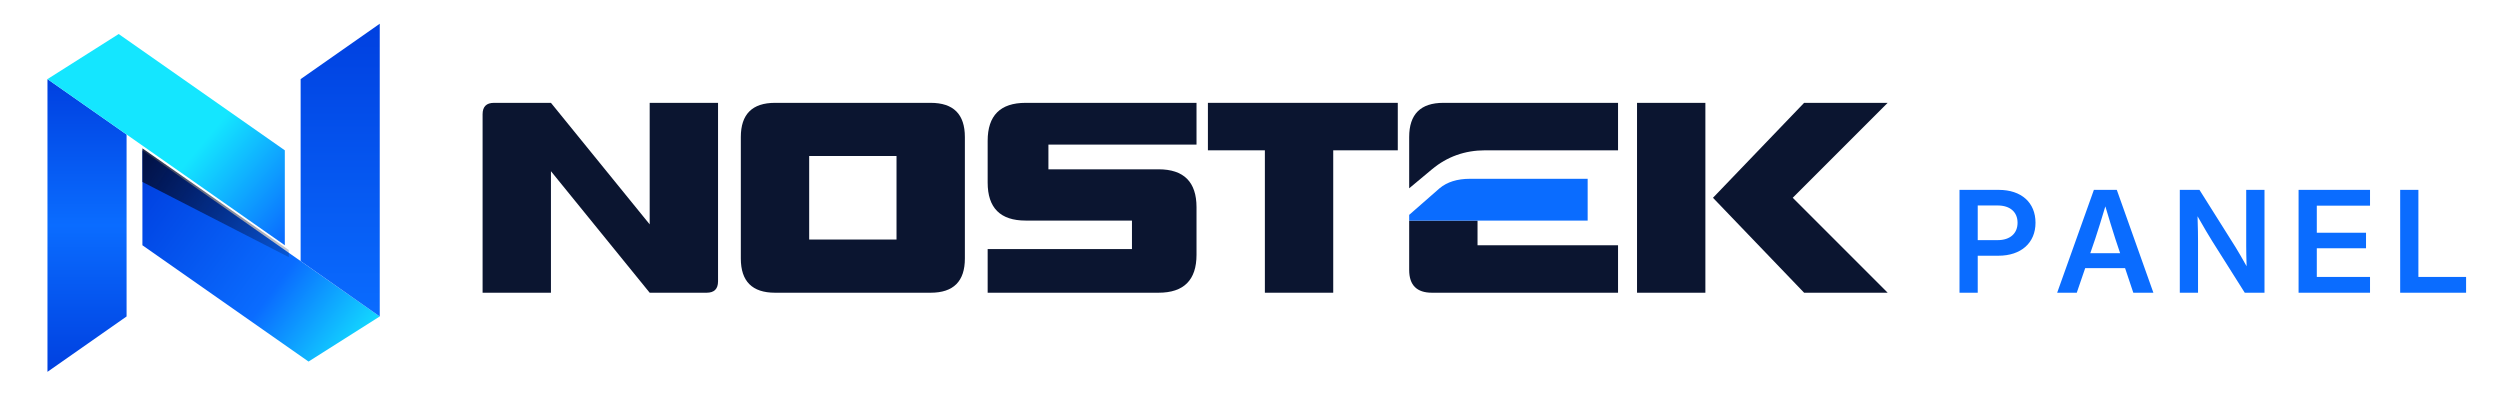
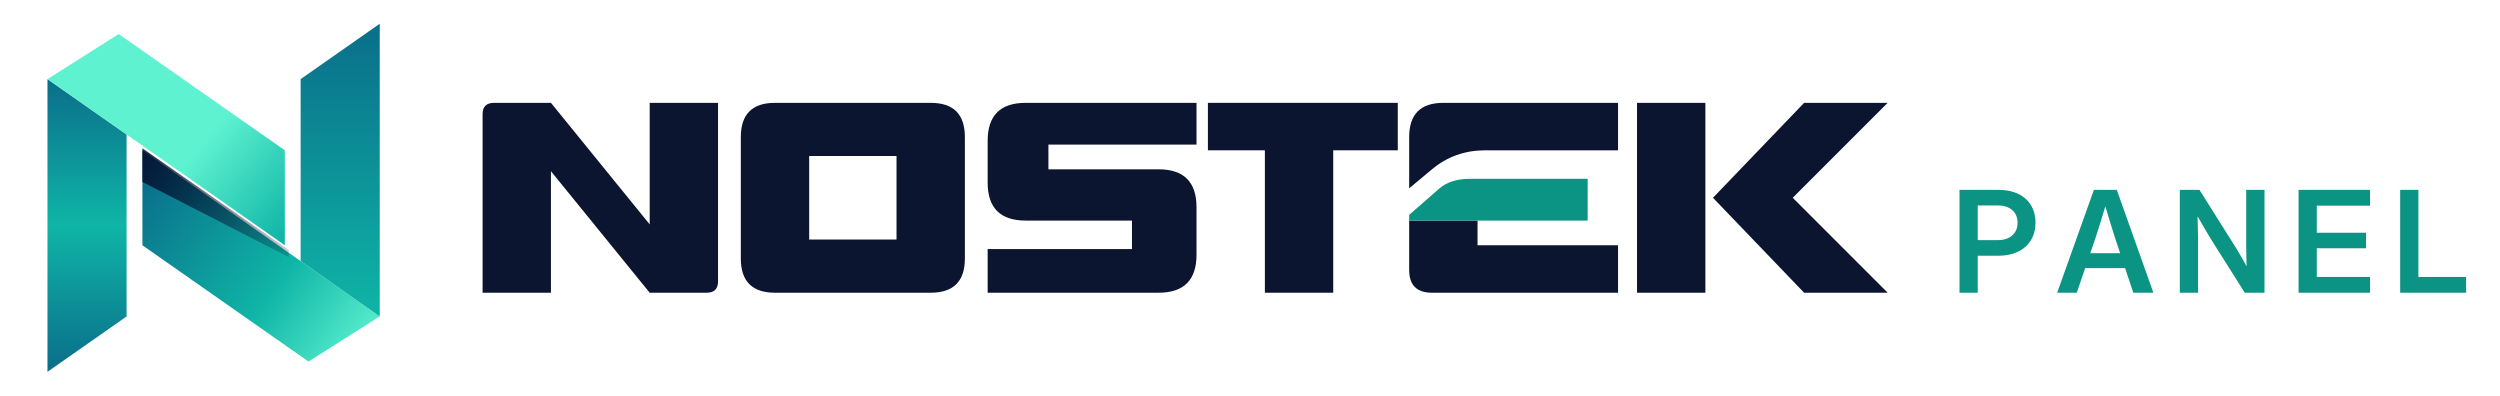
<svg xmlns="http://www.w3.org/2000/svg" viewBox="-4 0 632 100" width="1264" height="200" role="img" aria-label="Nostek Panel">
  <defs>
-     <linearGradient id="blt" x1="8" y1="10" x2="68" y2="60" gradientUnits="userSpaceOnUse">
-       <stop offset="0" stop-color="#14E6FF" />
-       <stop offset=".6" stop-color="#14E6FF" />
-       <stop offset="1" stop-color="#0A6CFF" />
+     <linearGradient id="teat" x1="8" y1="10" x2="68" y2="60" gradientUnits="userSpaceOnUse">
+       <stop offset="0" stop-color="#5EF2D0" />
+       <stop offset=".6" stop-color="#5EF2D0" />
+       <stop offset="1" stop-color="#0FB5A6" />
    </linearGradient>
-     <linearGradient id="blb" x1="32" y1="45" x2="90" y2="88" gradientUnits="userSpaceOnUse">
-       <stop offset="0" stop-color="#0040E0" />
-       <stop offset=".6" stop-color="#0A6CFF" />
-       <stop offset="1" stop-color="#14E6FF" />
+     <linearGradient id="teab" x1="32" y1="45" x2="90" y2="88" gradientUnits="userSpaceOnUse">
+       <stop offset="0" stop-color="#0A6E8A" />
+       <stop offset=".6" stop-color="#0FB5A6" />
+       <stop offset="1" stop-color="#5EF2D0" />
    </linearGradient>
-     <linearGradient id="bll" x1="0" y1="20" x2="0" y2="94" gradientUnits="userSpaceOnUse">
-       <stop offset="0" stop-color="#0040E0" />
-       <stop offset=".5" stop-color="#0A6CFF" />
-       <stop offset="1" stop-color="#0040E0" />
+     <linearGradient id="teal" x1="0" y1="20" x2="0" y2="94" gradientUnits="userSpaceOnUse">
+       <stop offset="0" stop-color="#0A6E8A" />
+       <stop offset=".5" stop-color="#0FB5A6" />
+       <stop offset="1" stop-color="#0A6E8A" />
    </linearGradient>
-     <linearGradient id="blr" x1="0" y1="6" x2="0" y2="80" gradientUnits="userSpaceOnUse">
-       <stop offset="0" stop-color="#0040E0" />
-       <stop offset="1" stop-color="#0A6CFF" />
+     <linearGradient id="tear" x1="0" y1="6" x2="0" y2="80" gradientUnits="userSpaceOnUse">
+       <stop offset="0" stop-color="#0A6E8A" />
+       <stop offset="1" stop-color="#0FB5A6" />
    </linearGradient>
-     <linearGradient id="bls" x1="32" y1="40" x2="69" y2="64" gradientUnits="userSpaceOnUse">
+     <linearGradient id="teas" x1="32" y1="40" x2="69" y2="64" gradientUnits="userSpaceOnUse">
      <stop offset="0" stop-color="#020A2A" stop-opacity=".85" />
      <stop offset="1" stop-color="#020A2A" stop-opacity=".2" />
    </linearGradient>
  </defs>
  <g>
-     <path d="M32,38 L92,80 L74,91.4 L32,62 Z" fill="url(#blb)" />
-     <path d="M72,20 L92,6 L92,80 L72,66 Z" fill="url(#blr)" />
-     <path d="M8,20 L28,34 L28,80 L8,94 Z" fill="url(#bll)" />
-     <path d="M32,37.5 L69,63.2 L69,65 L32,46 Z" fill="url(#bls)" />
-     <path d="M8,20 L26,8.6 L68,38 L68,62 Z" fill="url(#blt)" />
+     <path d="M32,38 L92,80 L74,91.4 L32,62 Z" fill="url(#teab)" />
+     <path d="M72,20 L92,6 L92,80 L72,66 Z" fill="url(#tear)" />
+     <path d="M8,20 L28,34 L28,80 L8,94 Z" fill="url(#teal)" />
+     <path d="M32,37.5 L69,63.2 L69,65 L32,46 Z" fill="url(#teas)" />
+     <path d="M8,20 L26,8.6 L68,38 L68,62 Z" fill="url(#teat)" />
  </g>
  <g transform="translate(118,26) scale(0.96) translate(-3,0)">
    <path d="M3,3 Q3,0 6,0 H21 L47,32 V0 H65 V47 Q65,50 62,50 H47 L21,18 V50 H3 Z" fill="#0B1530" />
    <path d="M71,9 Q71,0 80,0 H121 Q130,0 130,9 V41 Q130,50 121,50 H80 Q71,50 71,41 Z M89,14 V36 H112 V14 Z" fill="#0B1530" />
    <path d="M136,10 Q136,0 146,0 H191 V11 H152 V17.5 H181 Q191,17.5 191,27.5 V40 Q191,50 181,50 H136 V38.5 H174 V31 H146 Q136,31 136,21 Z" fill="#0B1530" />
    <path d="M194,0 H244 V12.5 H227 V50 H209 V12.5 H194 Z" fill="#0B1530" />
    <path d="M247,9 Q247,0 256,0 H302 V12.5 H267 Q259,12.5 253,17.5 L247,22.5 Z" fill="#0B1530" />
    <path d="M247,31 H265 V37.5 H302 V50 H253 Q247,50 247,44 Z" fill="#0B1530" />
    <path d="M307,0 H325 V50 H307 Z M327,25 L351,0 H373 L348,25 L373,50 H351 Z" fill="#0B1530" />
-     <path d="M247,31 V29.5 L255,22.5 Q258,20 263,20 H294 V31 Z" fill="#0A6CFF" />
+     <path d="M247,31 V29.5 L255,22.5 Q258,20 263,20 H294 V31 Z" fill="#0B9483" />
  </g>
-   <path d="M491.364 74.0H495.97V64.647H501.205C506.911 64.647 510.576 61.419 510.576 56.306C510.576 51.211 506.999 48.0 501.293 48.0H491.364ZM495.97 60.703V51.944H501.031C504.137 51.944 506.039 53.601 506.039 56.306C506.039 59.028 504.137 60.703 501.031 60.703ZM516.051 74.0H521.007L523.135 67.788H533.221L535.298 74.0H540.376L531.127 48.0H525.334ZM524.427 64.001 525.683 60.337C526.468 57.946 527.254 55.451 528.231 52.17C529.208 55.451 529.976 57.946 530.743 60.337L531.965 64.001ZM547.055 74.0H551.661V60.93C551.661 59.796 551.644 57.562 551.539 54.666C553.127 57.475 554.506 59.779 555.239 60.948L563.475 74.0H568.465V48.0H563.841V62.169C563.841 63.199 563.876 65.362 563.946 67.317C562.916 65.467 561.765 63.478 561.154 62.501L552.028 48.0H547.055ZM577.081 74.0H595.142V70.004H581.688V62.762H594.13V58.836H581.688V51.996H595.142V48.0H577.081ZM602.763 74.0H619.428V70.004H607.37V48.0H602.763Z" fill="#0A6CFF" />
+   <path d="M491.364 74.0H495.97V64.647H501.205C506.911 64.647 510.576 61.419 510.576 56.306C510.576 51.211 506.999 48.0 501.293 48.0H491.364ZM495.97 60.703V51.944H501.031C504.137 51.944 506.039 53.601 506.039 56.306C506.039 59.028 504.137 60.703 501.031 60.703ZM516.051 74.0H521.007L523.135 67.788H533.221L535.298 74.0H540.376L531.127 48.0H525.334ZM524.427 64.001 525.683 60.337C526.468 57.946 527.254 55.451 528.231 52.17C529.208 55.451 529.976 57.946 530.743 60.337L531.965 64.001ZM547.055 74.0H551.661V60.93C551.661 59.796 551.644 57.562 551.539 54.666C553.127 57.475 554.506 59.779 555.239 60.948L563.475 74.0H568.465V48.0H563.841V62.169C563.841 63.199 563.876 65.362 563.946 67.317C562.916 65.467 561.765 63.478 561.154 62.501L552.028 48.0H547.055ZM577.081 74.0H595.142V70.004H581.688V62.762H594.13V58.836H581.688V51.996H595.142V48.0H577.081ZM602.763 74.0H619.428V70.004H607.37V48.0H602.763Z" fill="#0B9483" />
</svg>
